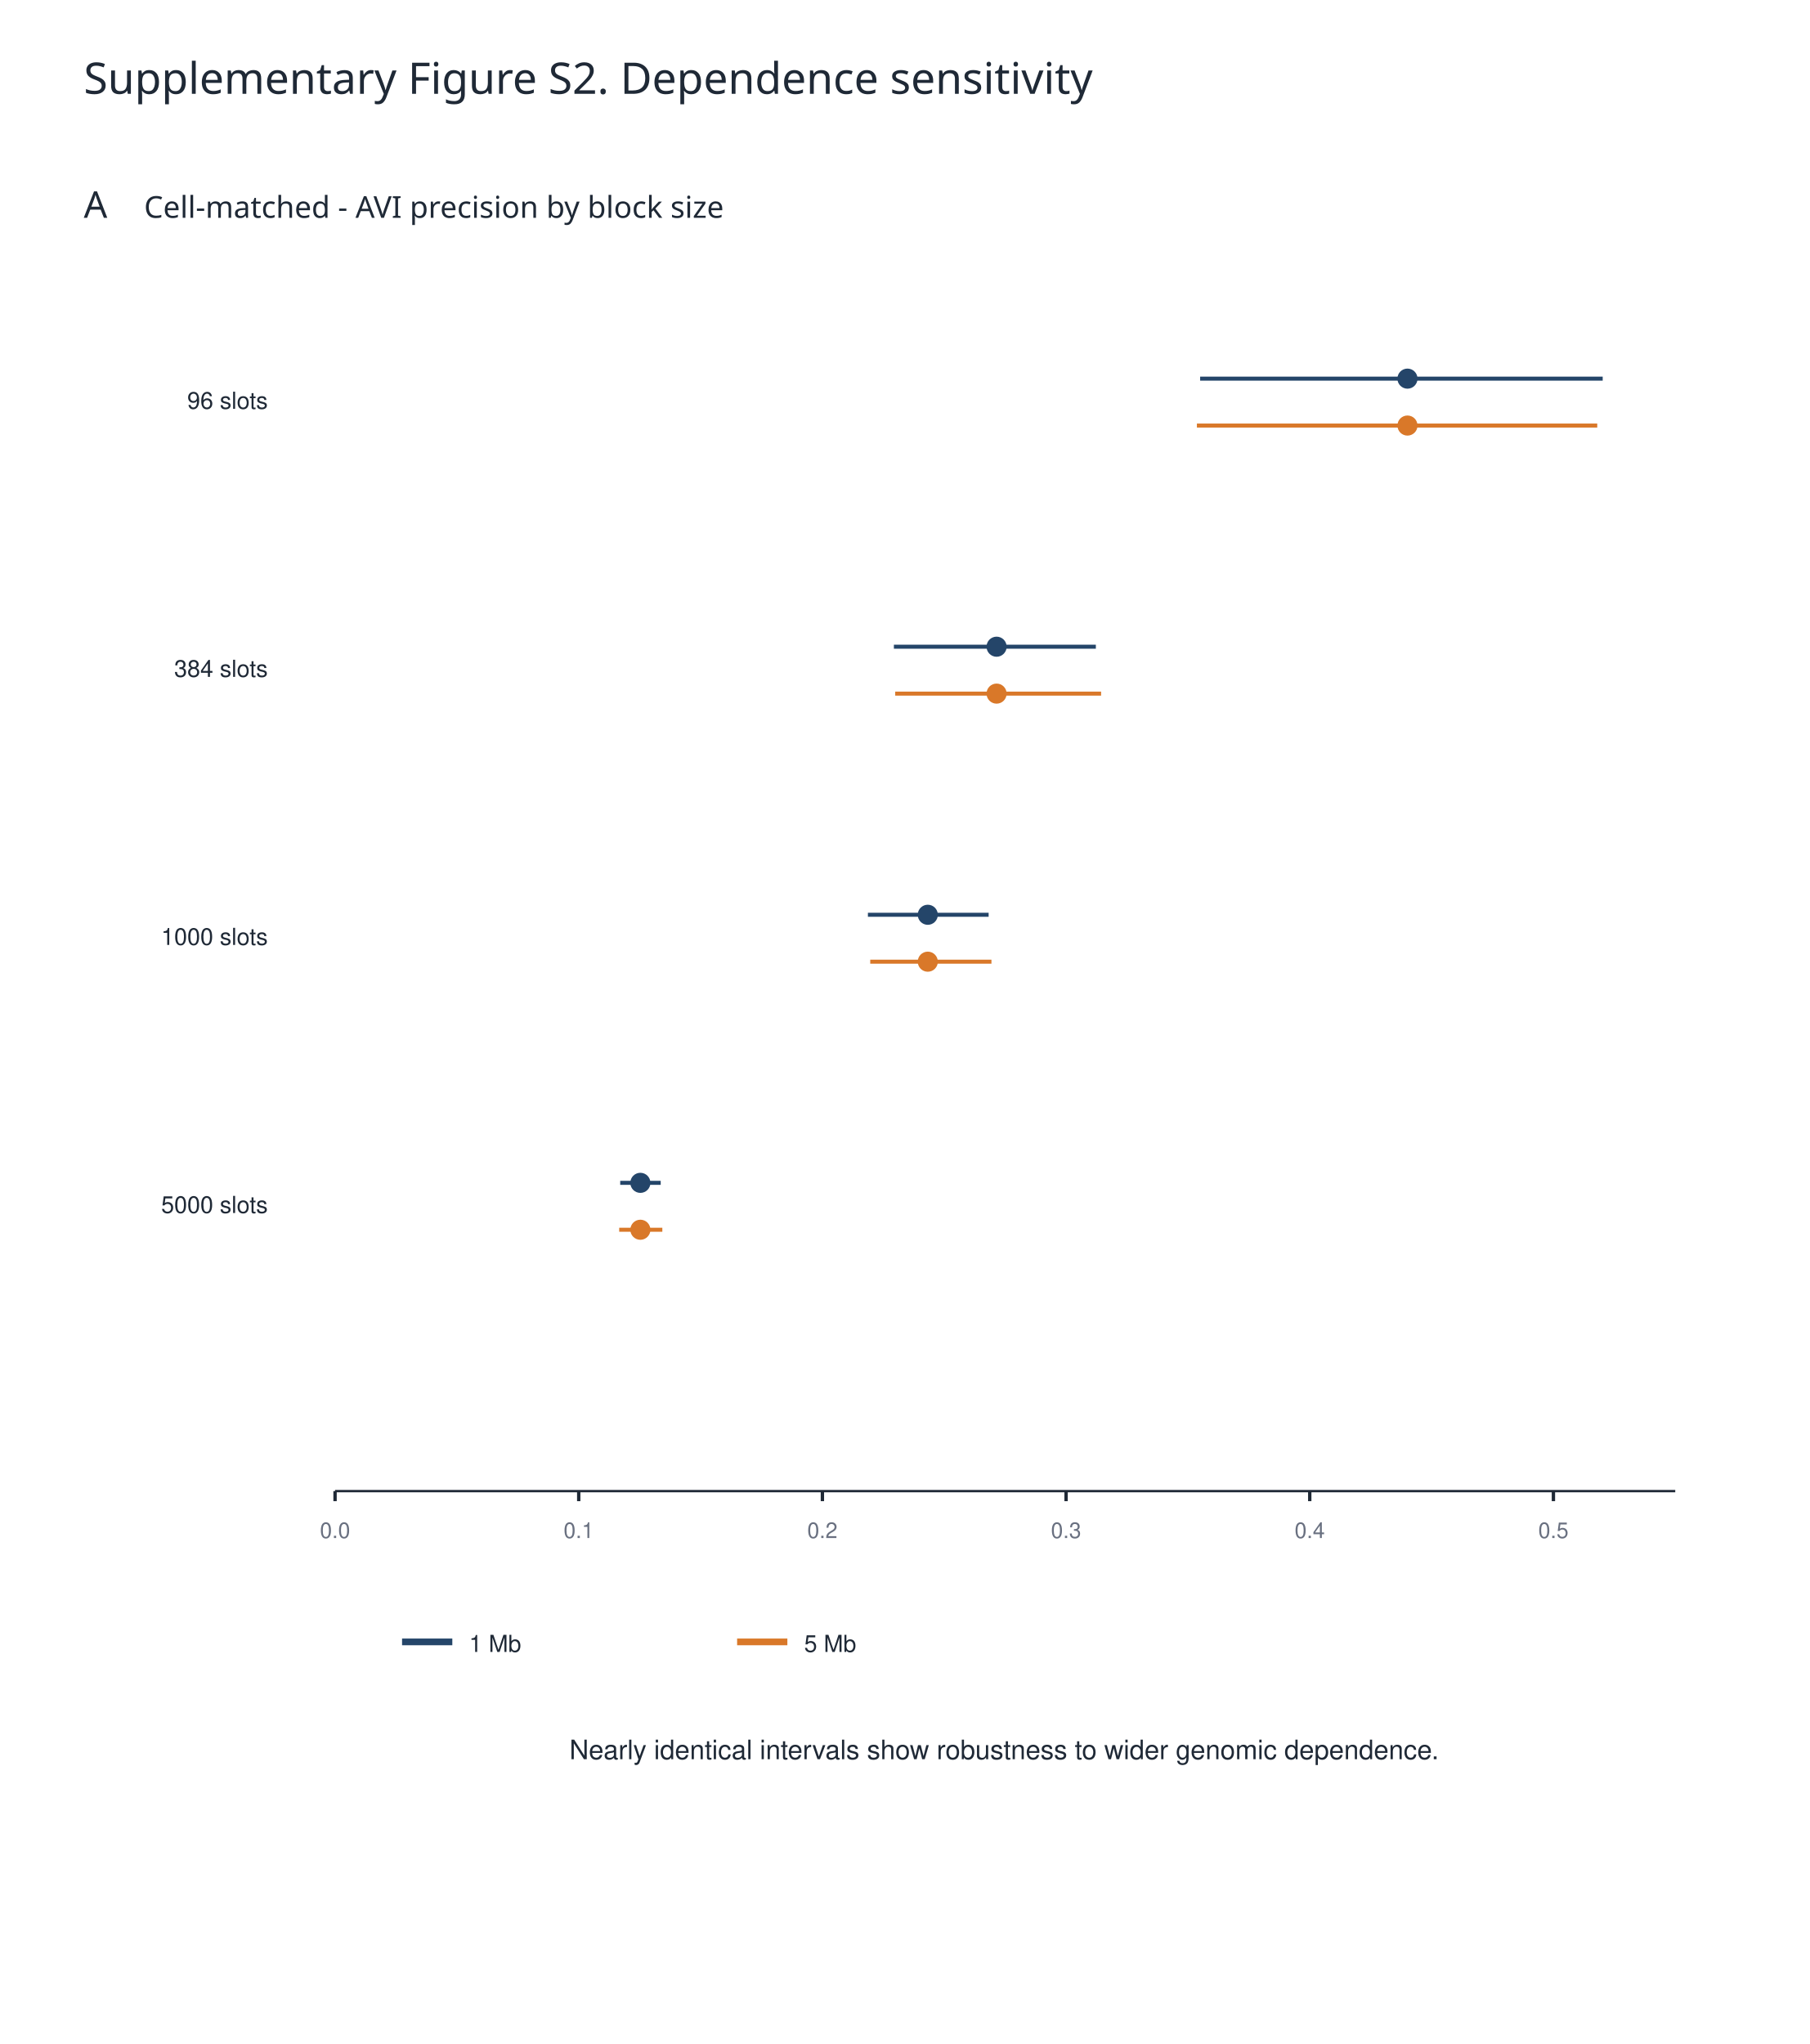
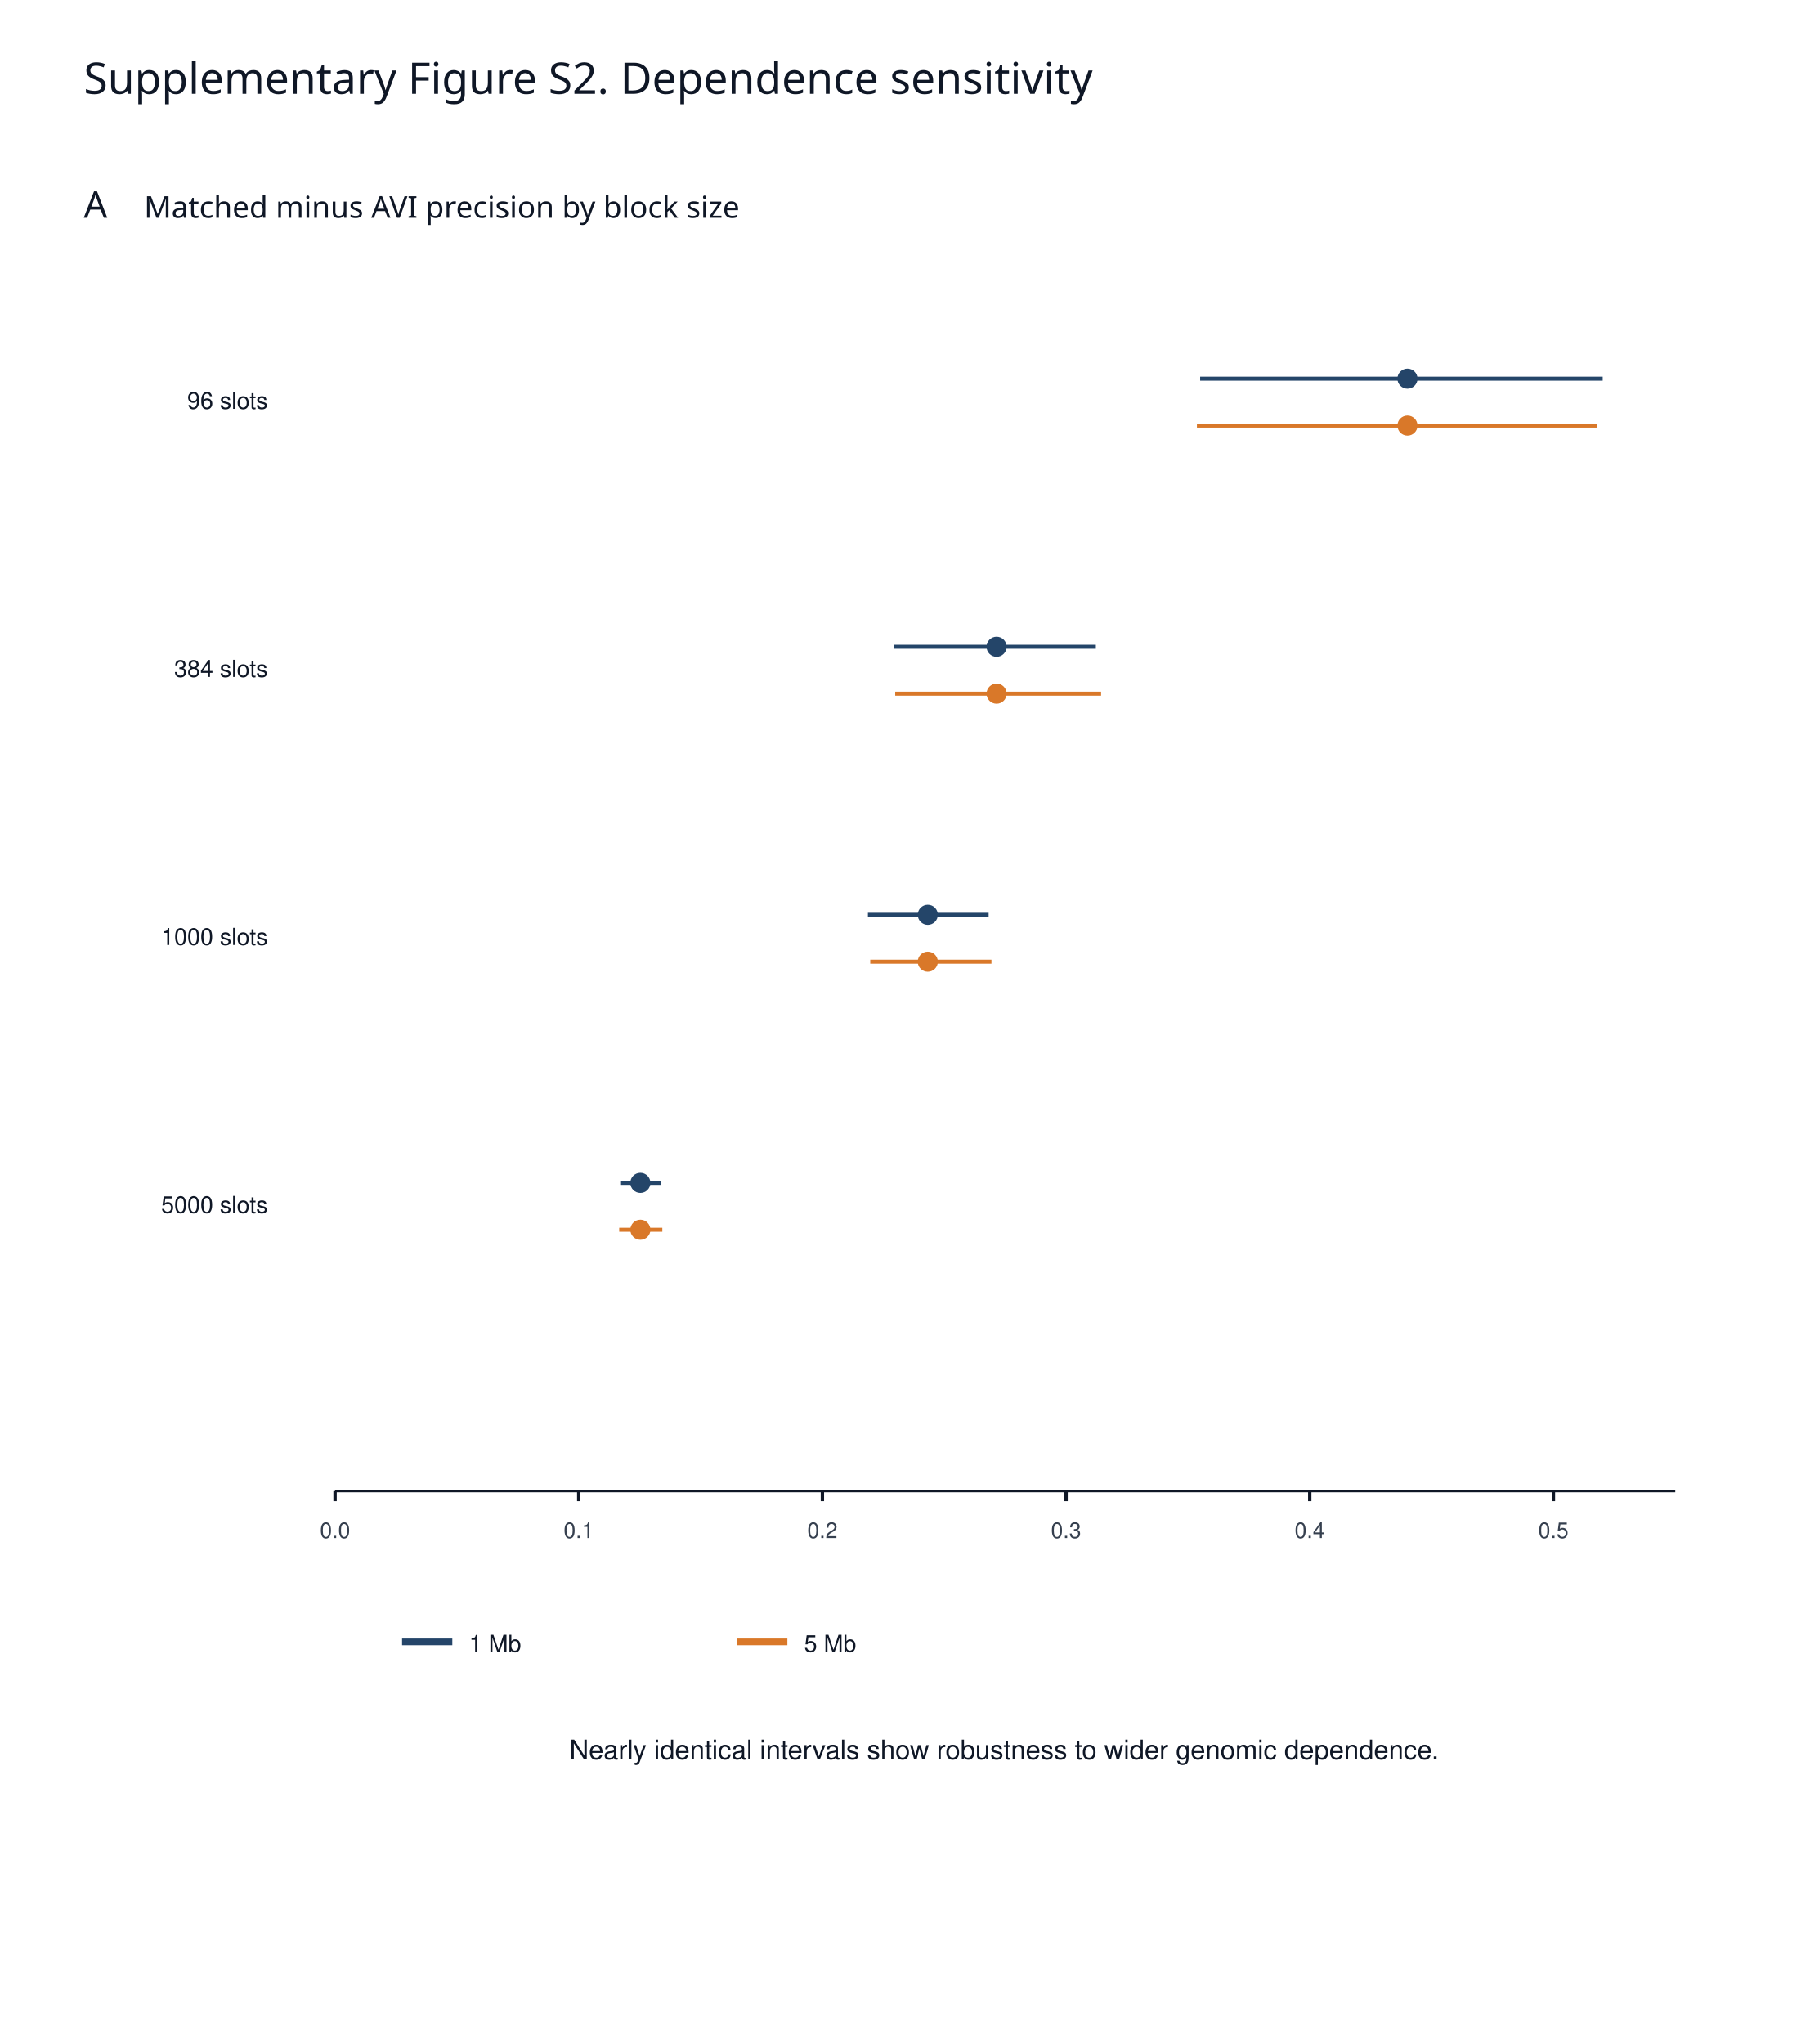
<svg xmlns="http://www.w3.org/2000/svg" width="540" height="610" preserveAspectRatio="xMinYMin meet" viewBox="0 0 540 610" version="1.0" fill-rule="evenodd">
  <clipPath id="clip">
    <rect x="0" y="0" width="540" height="610" />
  </clipPath>
  <g id="group" transform="scale(1,-1) translate(0,-610)" style="clip-path: url(#clip)">
    <g transform="">
-       <text x="25" y="582" style="font-family: Helvetica-Bold; font-size: 13px;fill: rgb(12%,16%,21%); stroke:none;" transform="translate(0,1164) scale(1,-1)">Supplementary Figure S2. Dependence sensitivity</text>
-       <text x="25" y="545" style="font-family: Helvetica-Bold; font-size: 11px;fill: rgb(12%,16%,21%); stroke:none;" transform="translate(0,1090) scale(1,-1)">A</text>
-       <text x="43" y="545" style="font-family: Helvetica-Bold; font-size: 9px;fill: rgb(12%,16%,21%); stroke:none;" transform="translate(0,1090) scale(1,-1)">Cell-matched - AVI precision by block size</text>
-       <text x="55.878" y="488" style="font-family: Helvetica; font-size: 7px;fill: rgb(12%,16%,21%); stroke:none;" transform="translate(0,976) scale(1,-1)">96 slots</text>
+       <text x="25" y="582" style="font-family: Helvetica-Bold; font-size: 13px;fill: rgb(6%,9%,15%); stroke:none;" transform="translate(0,1164) scale(1,-1)">Supplementary Figure S2. Dependence sensitivity</text>
+       <text x="25" y="545" style="font-family: Helvetica-Bold; font-size: 11px;fill: rgb(6%,9%,15%); stroke:none;" transform="translate(0,1090) scale(1,-1)">A</text>
+       <text x="43" y="545" style="font-family: Helvetica-Bold; font-size: 9px;fill: rgb(6%,9%,15%); stroke:none;" transform="translate(0,1090) scale(1,-1)">Matched minus AVI precision by block size</text>
+       <text x="55.878" y="488" style="font-family: Helvetica; font-size: 7px;fill: rgb(6%,9%,15%); stroke:none;" transform="translate(0,976) scale(1,-1)">96 slots</text>
      <path d="M 358.199,497 L 478.345,497 Z" style="stroke: rgb(14%,27%,41%); stroke-linecap: butt; stroke-width: 1.2;" />
      <circle cx="420.076" cy="497" r="2.5" style="stroke: rgb(14%,27%,41%); stroke-linecap: butt; stroke-width: 1; fill: rgb(14%,27%,41%); fill-rule: evenodd;" />
      <path d="M 357.231,483 L 476.717,483 Z" style="stroke: rgb(85%,47%,16%); stroke-linecap: butt; stroke-width: 1.2;" />
      <circle cx="420.076" cy="483" r="2.5" style="stroke: rgb(85%,47%,16%); stroke-linecap: butt; stroke-width: 1; fill: rgb(85%,47%,16%); fill-rule: evenodd;" />
-       <text x="51.986" y="408" style="font-family: Helvetica; font-size: 7px;fill: rgb(12%,16%,21%); stroke:none;" transform="translate(0,816) scale(1,-1)">384 slots</text>
+       <text x="51.986" y="408" style="font-family: Helvetica; font-size: 7px;fill: rgb(6%,9%,15%); stroke:none;" transform="translate(0,816) scale(1,-1)">384 slots</text>
      <path d="M 266.793,417 L 327.07,417 Z" style="stroke: rgb(14%,27%,41%); stroke-linecap: butt; stroke-width: 1.2;" />
      <circle cx="297.443" cy="417" r="2.5" style="stroke: rgb(14%,27%,41%); stroke-linecap: butt; stroke-width: 1; fill: rgb(14%,27%,41%); fill-rule: evenodd;" />
      <path d="M 267.185,403 L 328.635,403 Z" style="stroke: rgb(85%,47%,16%); stroke-linecap: butt; stroke-width: 1.2;" />
      <circle cx="297.443" cy="403" r="2.5" style="stroke: rgb(85%,47%,16%); stroke-linecap: butt; stroke-width: 1; fill: rgb(85%,47%,16%); fill-rule: evenodd;" />
-       <text x="48.094" y="328" style="font-family: Helvetica; font-size: 7px;fill: rgb(12%,16%,21%); stroke:none;" transform="translate(0,656) scale(1,-1)">1000 slots</text>
+       <text x="48.094" y="328" style="font-family: Helvetica; font-size: 7px;fill: rgb(6%,9%,15%); stroke:none;" transform="translate(0,656) scale(1,-1)">1000 slots</text>
      <path d="M 259.039,337 L 295.068,337 Z" style="stroke: rgb(14%,27%,41%); stroke-linecap: butt; stroke-width: 1.2;" />
      <circle cx="276.909" cy="337" r="2.5" style="stroke: rgb(14%,27%,41%); stroke-linecap: butt; stroke-width: 1; fill: rgb(14%,27%,41%); fill-rule: evenodd;" />
      <path d="M 259.732,323 L 295.908,323 Z" style="stroke: rgb(85%,47%,16%); stroke-linecap: butt; stroke-width: 1.2;" />
      <circle cx="276.909" cy="323" r="2.5" style="stroke: rgb(85%,47%,16%); stroke-linecap: butt; stroke-width: 1; fill: rgb(85%,47%,16%); fill-rule: evenodd;" />
-       <text x="48.094" y="248" style="font-family: Helvetica; font-size: 7px;fill: rgb(12%,16%,21%); stroke:none;" transform="translate(0,496) scale(1,-1)">5000 slots</text>
+       <text x="48.094" y="248" style="font-family: Helvetica; font-size: 7px;fill: rgb(6%,9%,15%); stroke:none;" transform="translate(0,496) scale(1,-1)">5000 slots</text>
      <path d="M 185.11,257 L 197.197,257 Z" style="stroke: rgb(14%,27%,41%); stroke-linecap: butt; stroke-width: 1.2;" />
      <circle cx="191.127" cy="257" r="2.5" style="stroke: rgb(14%,27%,41%); stroke-linecap: butt; stroke-width: 1; fill: rgb(14%,27%,41%); fill-rule: evenodd;" />
      <path d="M 184.808,243 L 197.681,243 Z" style="stroke: rgb(85%,47%,16%); stroke-linecap: butt; stroke-width: 1.2;" />
      <circle cx="191.127" cy="243" r="2.5" style="stroke: rgb(85%,47%,16%); stroke-linecap: butt; stroke-width: 1; fill: rgb(85%,47%,16%); fill-rule: evenodd;" />
-       <path d="M 100,165 L 500,165 Z" style="stroke: rgb(12%,16%,21%); stroke-linecap: butt; stroke-width: 0.7;" />
-       <path d="M 100,165 L 100,162 Z" style="stroke: rgb(12%,16%,21%); stroke-linecap: butt; stroke-width: 1;" />
-       <text x="95.483" y="151" style="font-family: Helvetica; font-size: 6.5px;fill: rgb(41%,44%,50%); stroke:none;" transform="translate(0,302) scale(1,-1)">0.0</text>
-       <path d="M 172.727,165 L 172.727,162 Z" style="stroke: rgb(12%,16%,21%); stroke-linecap: butt; stroke-width: 1;" />
-       <text x="168.21" y="151" style="font-family: Helvetica; font-size: 6.5px;fill: rgb(41%,44%,50%); stroke:none;" transform="translate(0,302) scale(1,-1)">0.1</text>
-       <path d="M 245.455,165 L 245.455,162 Z" style="stroke: rgb(12%,16%,21%); stroke-linecap: butt; stroke-width: 1;" />
-       <text x="240.937" y="151" style="font-family: Helvetica; font-size: 6.5px;fill: rgb(41%,44%,50%); stroke:none;" transform="translate(0,302) scale(1,-1)">0.2</text>
-       <path d="M 318.182,165 L 318.182,162 Z" style="stroke: rgb(12%,16%,21%); stroke-linecap: butt; stroke-width: 1;" />
-       <text x="313.664" y="151" style="font-family: Helvetica; font-size: 6.5px;fill: rgb(41%,44%,50%); stroke:none;" transform="translate(0,302) scale(1,-1)">0.3</text>
-       <path d="M 390.909,165 L 390.909,162 Z" style="stroke: rgb(12%,16%,21%); stroke-linecap: butt; stroke-width: 1;" />
-       <text x="386.392" y="151" style="font-family: Helvetica; font-size: 6.5px;fill: rgb(41%,44%,50%); stroke:none;" transform="translate(0,302) scale(1,-1)">0.4</text>
-       <path d="M 463.636,165 L 463.636,162 Z" style="stroke: rgb(12%,16%,21%); stroke-linecap: butt; stroke-width: 1;" />
-       <text x="459.119" y="151" style="font-family: Helvetica; font-size: 6.5px;fill: rgb(41%,44%,50%); stroke:none;" transform="translate(0,302) scale(1,-1)">0.5</text>
+       <path d="M 100,165 L 500,165 Z" style="stroke: rgb(6%,9%,15%); stroke-linecap: butt; stroke-width: 0.7;" />
+       <path d="M 100,165 L 100,162 Z" style="stroke: rgb(6%,9%,15%); stroke-linecap: butt; stroke-width: 1;" />
+       <text x="95.483" y="151" style="font-family: Helvetica; font-size: 6.5px;fill: rgb(21%,25%,31%); stroke:none;" transform="translate(0,302) scale(1,-1)">0.0</text>
+       <path d="M 172.727,165 L 172.727,162 Z" style="stroke: rgb(6%,9%,15%); stroke-linecap: butt; stroke-width: 1;" />
+       <text x="168.21" y="151" style="font-family: Helvetica; font-size: 6.5px;fill: rgb(21%,25%,31%); stroke:none;" transform="translate(0,302) scale(1,-1)">0.1</text>
+       <path d="M 245.455,165 L 245.455,162 Z" style="stroke: rgb(6%,9%,15%); stroke-linecap: butt; stroke-width: 1;" />
+       <text x="240.937" y="151" style="font-family: Helvetica; font-size: 6.5px;fill: rgb(21%,25%,31%); stroke:none;" transform="translate(0,302) scale(1,-1)">0.2</text>
+       <path d="M 318.182,165 L 318.182,162 Z" style="stroke: rgb(6%,9%,15%); stroke-linecap: butt; stroke-width: 1;" />
+       <text x="313.664" y="151" style="font-family: Helvetica; font-size: 6.5px;fill: rgb(21%,25%,31%); stroke:none;" transform="translate(0,302) scale(1,-1)">0.3</text>
+       <path d="M 390.909,165 L 390.909,162 Z" style="stroke: rgb(6%,9%,15%); stroke-linecap: butt; stroke-width: 1;" />
+       <text x="386.392" y="151" style="font-family: Helvetica; font-size: 6.5px;fill: rgb(21%,25%,31%); stroke:none;" transform="translate(0,302) scale(1,-1)">0.4</text>
+       <path d="M 463.636,165 L 463.636,162 Z" style="stroke: rgb(6%,9%,15%); stroke-linecap: butt; stroke-width: 1;" />
+       <text x="459.119" y="151" style="font-family: Helvetica; font-size: 6.5px;fill: rgb(21%,25%,31%); stroke:none;" transform="translate(0,302) scale(1,-1)">0.5</text>
      <path d="M 120,120 L 135,120 Z" style="stroke: rgb(14%,27%,41%); stroke-linecap: butt; stroke-width: 2;" />
-       <text x="140" y="117" style="font-family: Helvetica; font-size: 7px;fill: rgb(12%,16%,21%); stroke:none;" transform="translate(0,234) scale(1,-1)">1 Mb</text>
+       <text x="140" y="117" style="font-family: Helvetica; font-size: 7px;fill: rgb(6%,9%,15%); stroke:none;" transform="translate(0,234) scale(1,-1)">1 Mb</text>
      <path d="M 220,120 L 235,120 Z" style="stroke: rgb(85%,47%,16%); stroke-linecap: butt; stroke-width: 2;" />
-       <text x="240" y="117" style="font-family: Helvetica; font-size: 7px;fill: rgb(12%,16%,21%); stroke:none;" transform="translate(0,234) scale(1,-1)">5 Mb</text>
-       <text x="169.948" y="85" style="font-family: Helvetica; font-size: 8px;fill: rgb(12%,16%,21%); stroke:none;" transform="translate(0,170) scale(1,-1)">Nearly identical intervals show robustness to wider genomic dependence.</text>
+       <text x="240" y="117" style="font-family: Helvetica; font-size: 7px;fill: rgb(6%,9%,15%); stroke:none;" transform="translate(0,234) scale(1,-1)">5 Mb</text>
+       <text x="169.948" y="85" style="font-family: Helvetica; font-size: 8px;fill: rgb(6%,9%,15%); stroke:none;" transform="translate(0,170) scale(1,-1)">Nearly identical intervals show robustness to wider genomic dependence.</text>
    </g>
  </g>
</svg>
